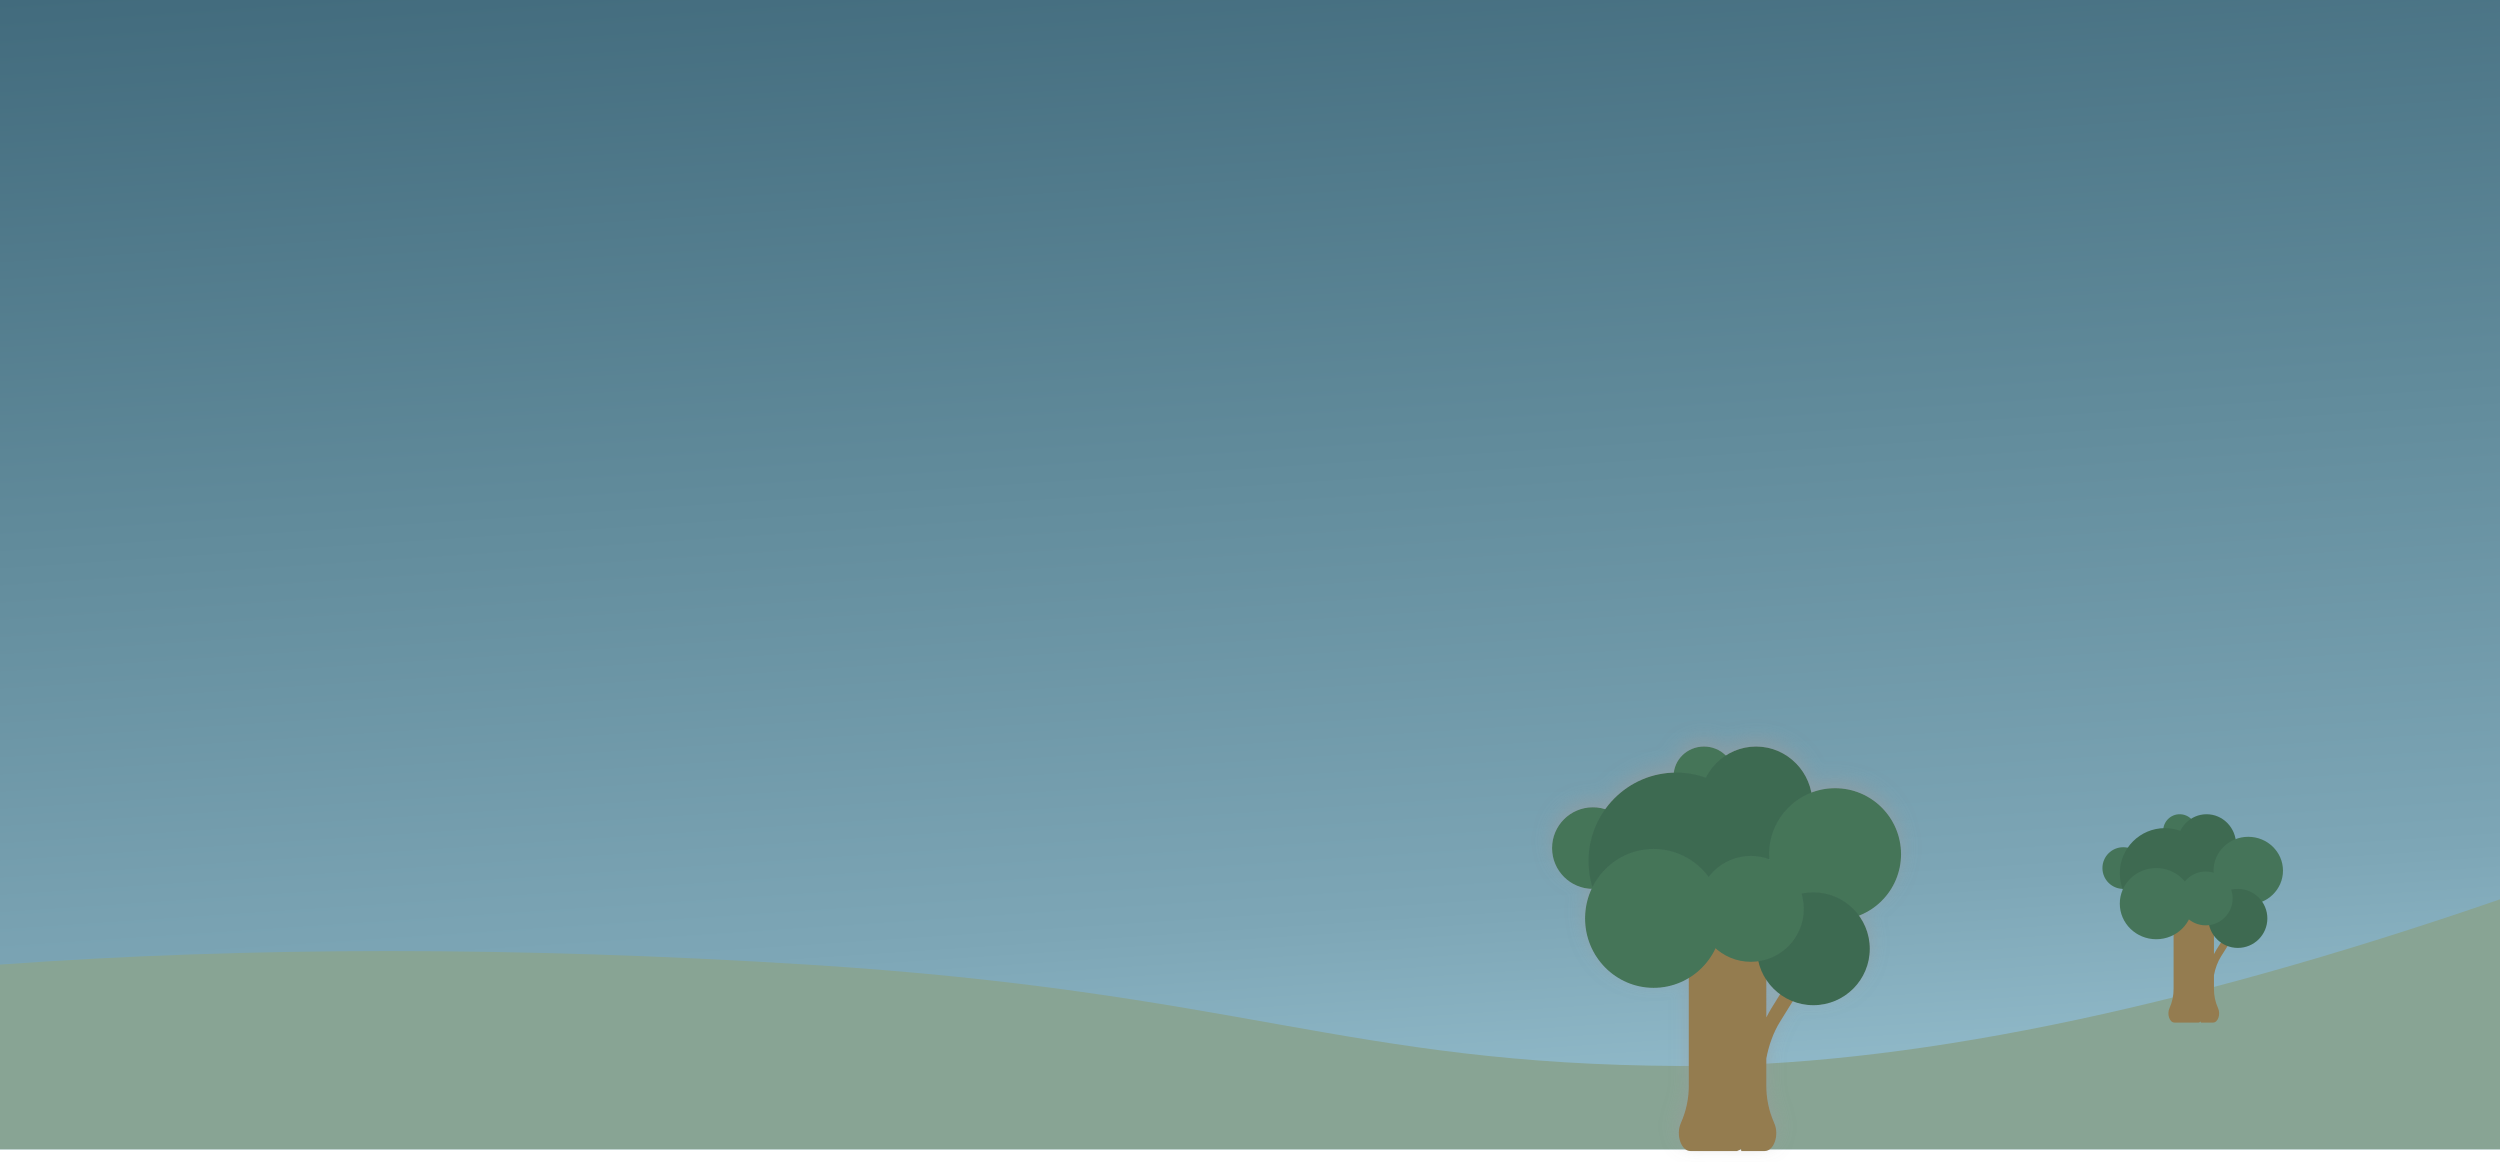
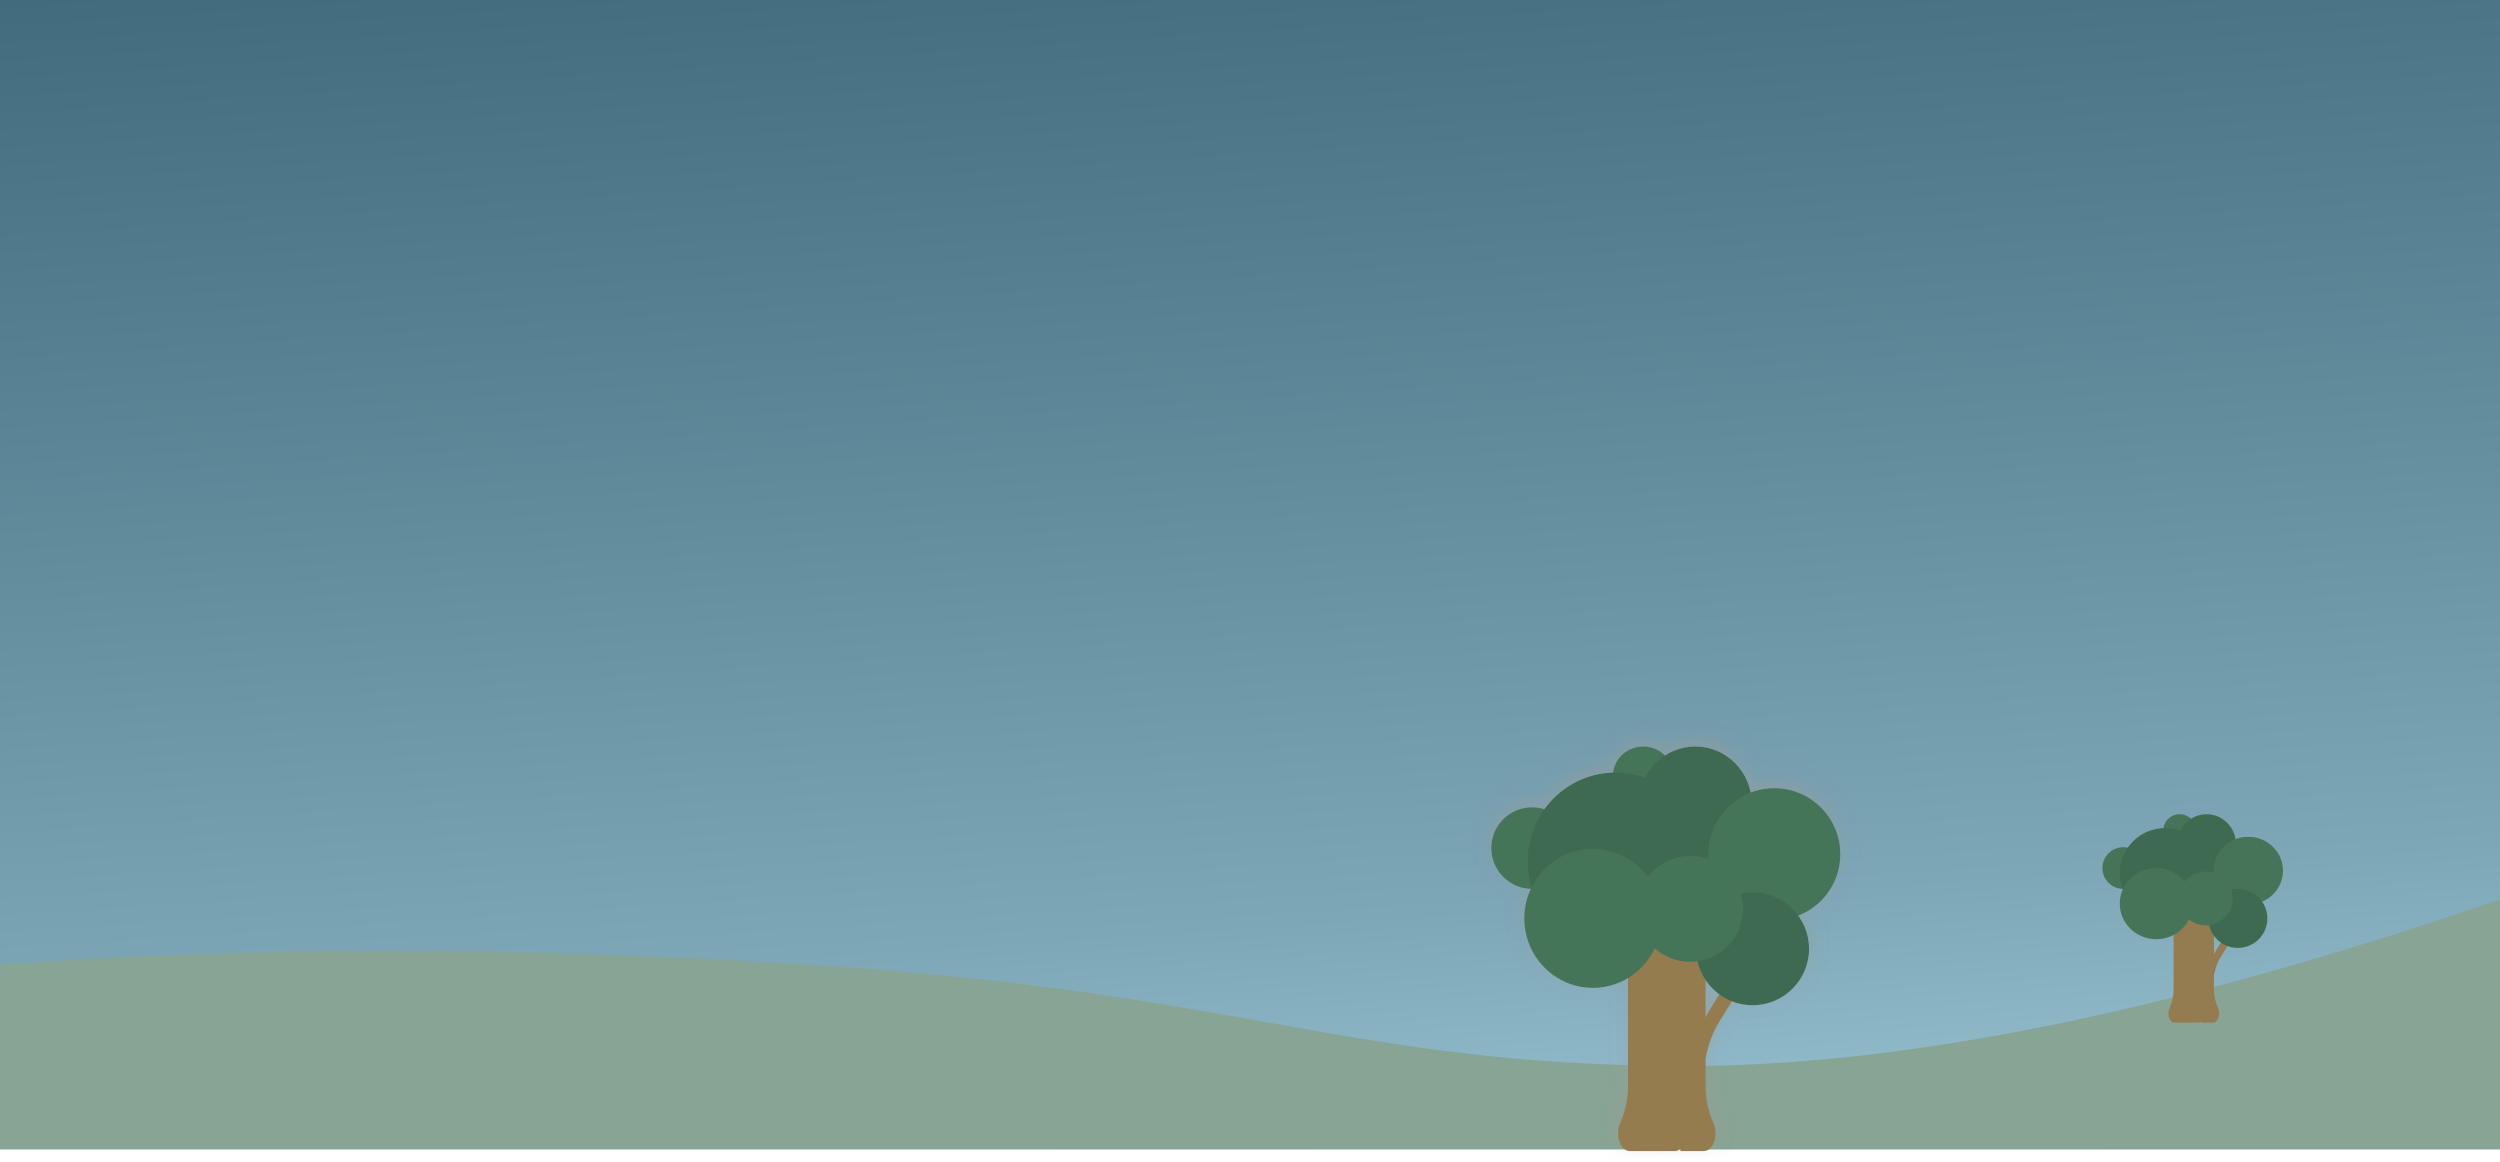
<svg xmlns="http://www.w3.org/2000/svg" width="1440px" height="669px" viewBox="0 0 1440 669" version="1.1">
  <defs>
    <linearGradient x1="61.09%" y1="106.296%" x2="44.34%" y2="-9.394%" id="linearGradient-1">
      <stop stop-color="#9DC6D5" offset="0%" />
      <stop stop-color="#7DA6B6" offset="23.289%" />
      <stop stop-color="#628C9C" offset="56.184%" />
      <stop stop-color="#40697B" offset="100%" />
    </linearGradient>
    <filter x="-13.4%" y="-11.6%" width="126.9%" height="123.2%" filterUnits="objectBoundingBox" id="filter-2">
      <feOffset dx="0" dy="-4" in="SourceAlpha" result="shadowOffsetOuter1" />
      <feGaussianBlur stdDeviation="5" in="shadowOffsetOuter1" result="shadowBlurOuter1" />
      <feColorMatrix values="0 0 0 0 0.328   0 0 0 0 0.328   0 0 0 0 0.328  0 0 0 0.5 0" type="matrix" in="shadowBlurOuter1" result="shadowMatrixOuter1" />
      <feMerge>
        <feMergeNode in="shadowMatrixOuter1" />
        <feMergeNode in="SourceGraphic" />
      </feMerge>
    </filter>
  </defs>
  <g id="PROTOTYPE" stroke="none" stroke-width="1" fill="none" fill-rule="evenodd">
    <g id="Etter-tilbakemeldinger" fill-rule="nonzero">
      <rect id="Rectangle-15" fill="url(#linearGradient-1)" x="0" y="0" width="1440" height="662" />
      <path d="M0,555.605 C143.622,545.21 298.622,545.21 465,555.605 C714.568,571.197 775.824,613.083 967.5,614 C1095.284,614.611 1252.784,582.611 1440,518 L1440,662 L0,662 L0,555.605 Z" id="Rectangle" fill="#88A494" />
      <g id="Group-2-Copy" transform="translate(1211, 469)">
        <path d="M64.243,92.684 L64.243,100.554 C64.207,104.375 65.003,108.16 66.575,111.656 C68.223,115.14 66.575,120 63.743,120 L56.724,120 L56.65,119.378 C56.318,119.658 55.95,119.855 55.552,119.948 L55.552,120 L48.507,120 L41.488,120 C38.655,120 37.008,115.127 38.655,111.62 C40.229,108.118 41.025,104.327 40.988,100.499 L40.988,57 L49.205,57 L64.243,57 L64.243,80.565 C64.719,79.612 65.233,78.697 65.783,77.824 L72.922,66.498 C73.626,65.376 74.768,65.376 75.472,66.498 C76.176,67.753 76.176,69.296 75.472,70.55 L68.333,81.875 C66.404,84.944 65.015,88.649 64.243,92.684 Z" id="Combined-Shape" fill="#947C50" />
        <circle id="Oval" fill="#457459" cx="44.5" cy="9.5" r="9.5" />
        <circle id="Oval" fill="#457459" cx="12" cy="31" r="12" />
        <ellipse id="Oval" fill="#3E6A51" cx="60" cy="17.5" rx="17" ry="17.5" />
        <ellipse id="Oval" fill="#457459" cx="84" cy="32.5" rx="20" ry="19.5" />
        <circle id="Oval" fill="#3E6A51" cx="78" cy="60" r="17" />
        <circle id="Oval" fill="#3E6A51" cx="36" cy="34" r="26" />
        <ellipse id="Oval" fill="#457459" cx="31" cy="51.5" rx="21" ry="20.5" />
        <circle id="Oval" fill="#457459" cx="59.5" cy="48.5" r="15.5" />
      </g>
-       <g id="Group-2" filter="url(#filter-2)" transform="translate(894, 430)">
+       <g id="Group-2" filter="url(#filter-2)" transform="translate(859, 430)">
        <path d="M123.414,179.67 L123.414,195.034 C123.346,202.495 124.873,209.884 127.895,216.71 C131.059,223.511 127.895,233 122.454,233 L108.97,233 L108.827,231.786 C108.19,232.332 107.482,232.717 106.719,232.898 L106.719,233 L93.184,233 L79.7,233 C74.259,233 71.095,223.487 74.259,216.639 C77.283,209.801 78.811,202.399 78.74,194.927 L78.74,110 L94.526,110 L123.414,110 L123.414,156.007 C124.329,154.148 125.316,152.361 126.372,150.655 L140.088,128.545 C141.44,126.353 143.634,126.353 144.986,128.545 C146.338,130.994 146.338,134.006 144.986,136.455 L131.27,158.566 C127.565,164.557 124.897,171.79 123.414,179.67 Z" id="Combined-Shape" fill="#947C50" />
        <ellipse id="Oval" fill="#457459" cx="87.5" cy="17" rx="17.5" ry="17" />
        <circle id="Oval" fill="#457459" cx="23.5" cy="58.5" r="23.5" />
        <ellipse id="Oval" fill="#3E6A51" cx="117.5" cy="33" rx="32.5" ry="33" />
        <circle id="Oval" fill="#457459" cx="163" cy="62" r="38" />
        <circle id="Oval" fill="#3E6A51" cx="150.5" cy="116.5" r="32.5" />
        <ellipse id="Oval" fill="#3E6A51" cx="71.5" cy="66" rx="50.5" ry="51" />
        <ellipse id="Oval" fill="#457459" cx="58.5" cy="99" rx="39.5" ry="40" />
        <circle id="Oval" fill="#457459" cx="114.5" cy="93.5" r="30.5" />
      </g>
    </g>
  </g>
</svg>
